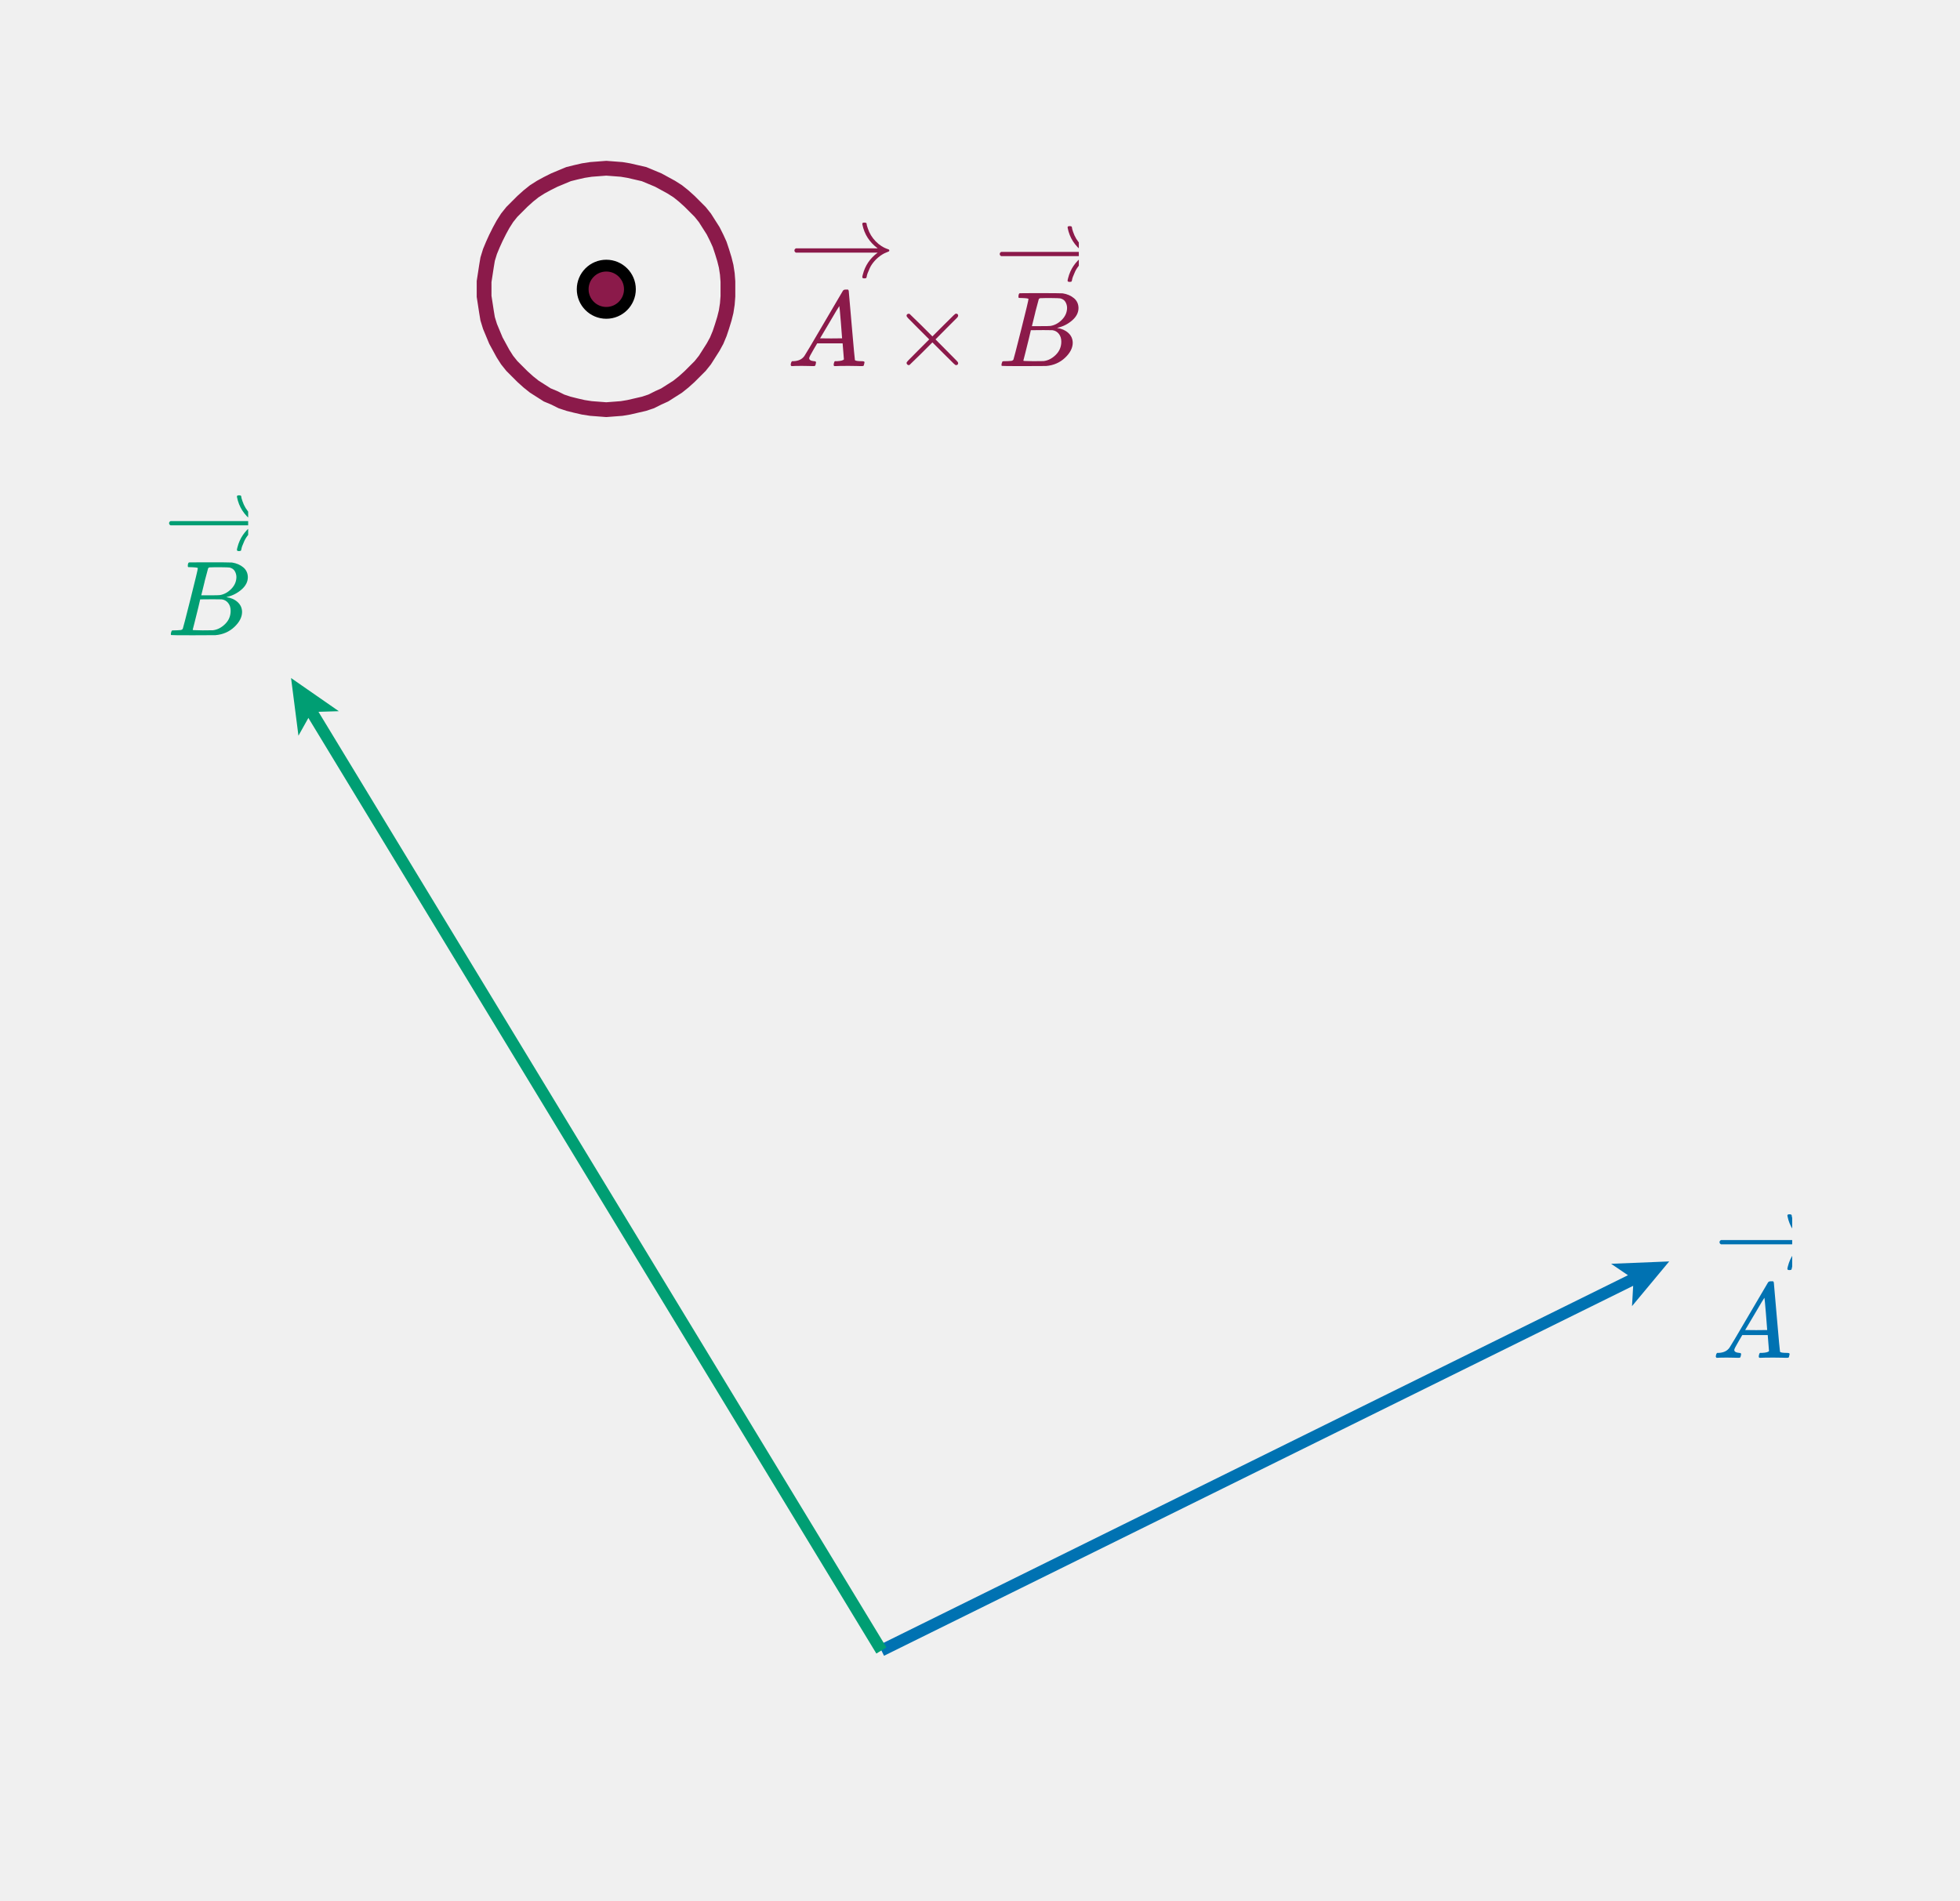
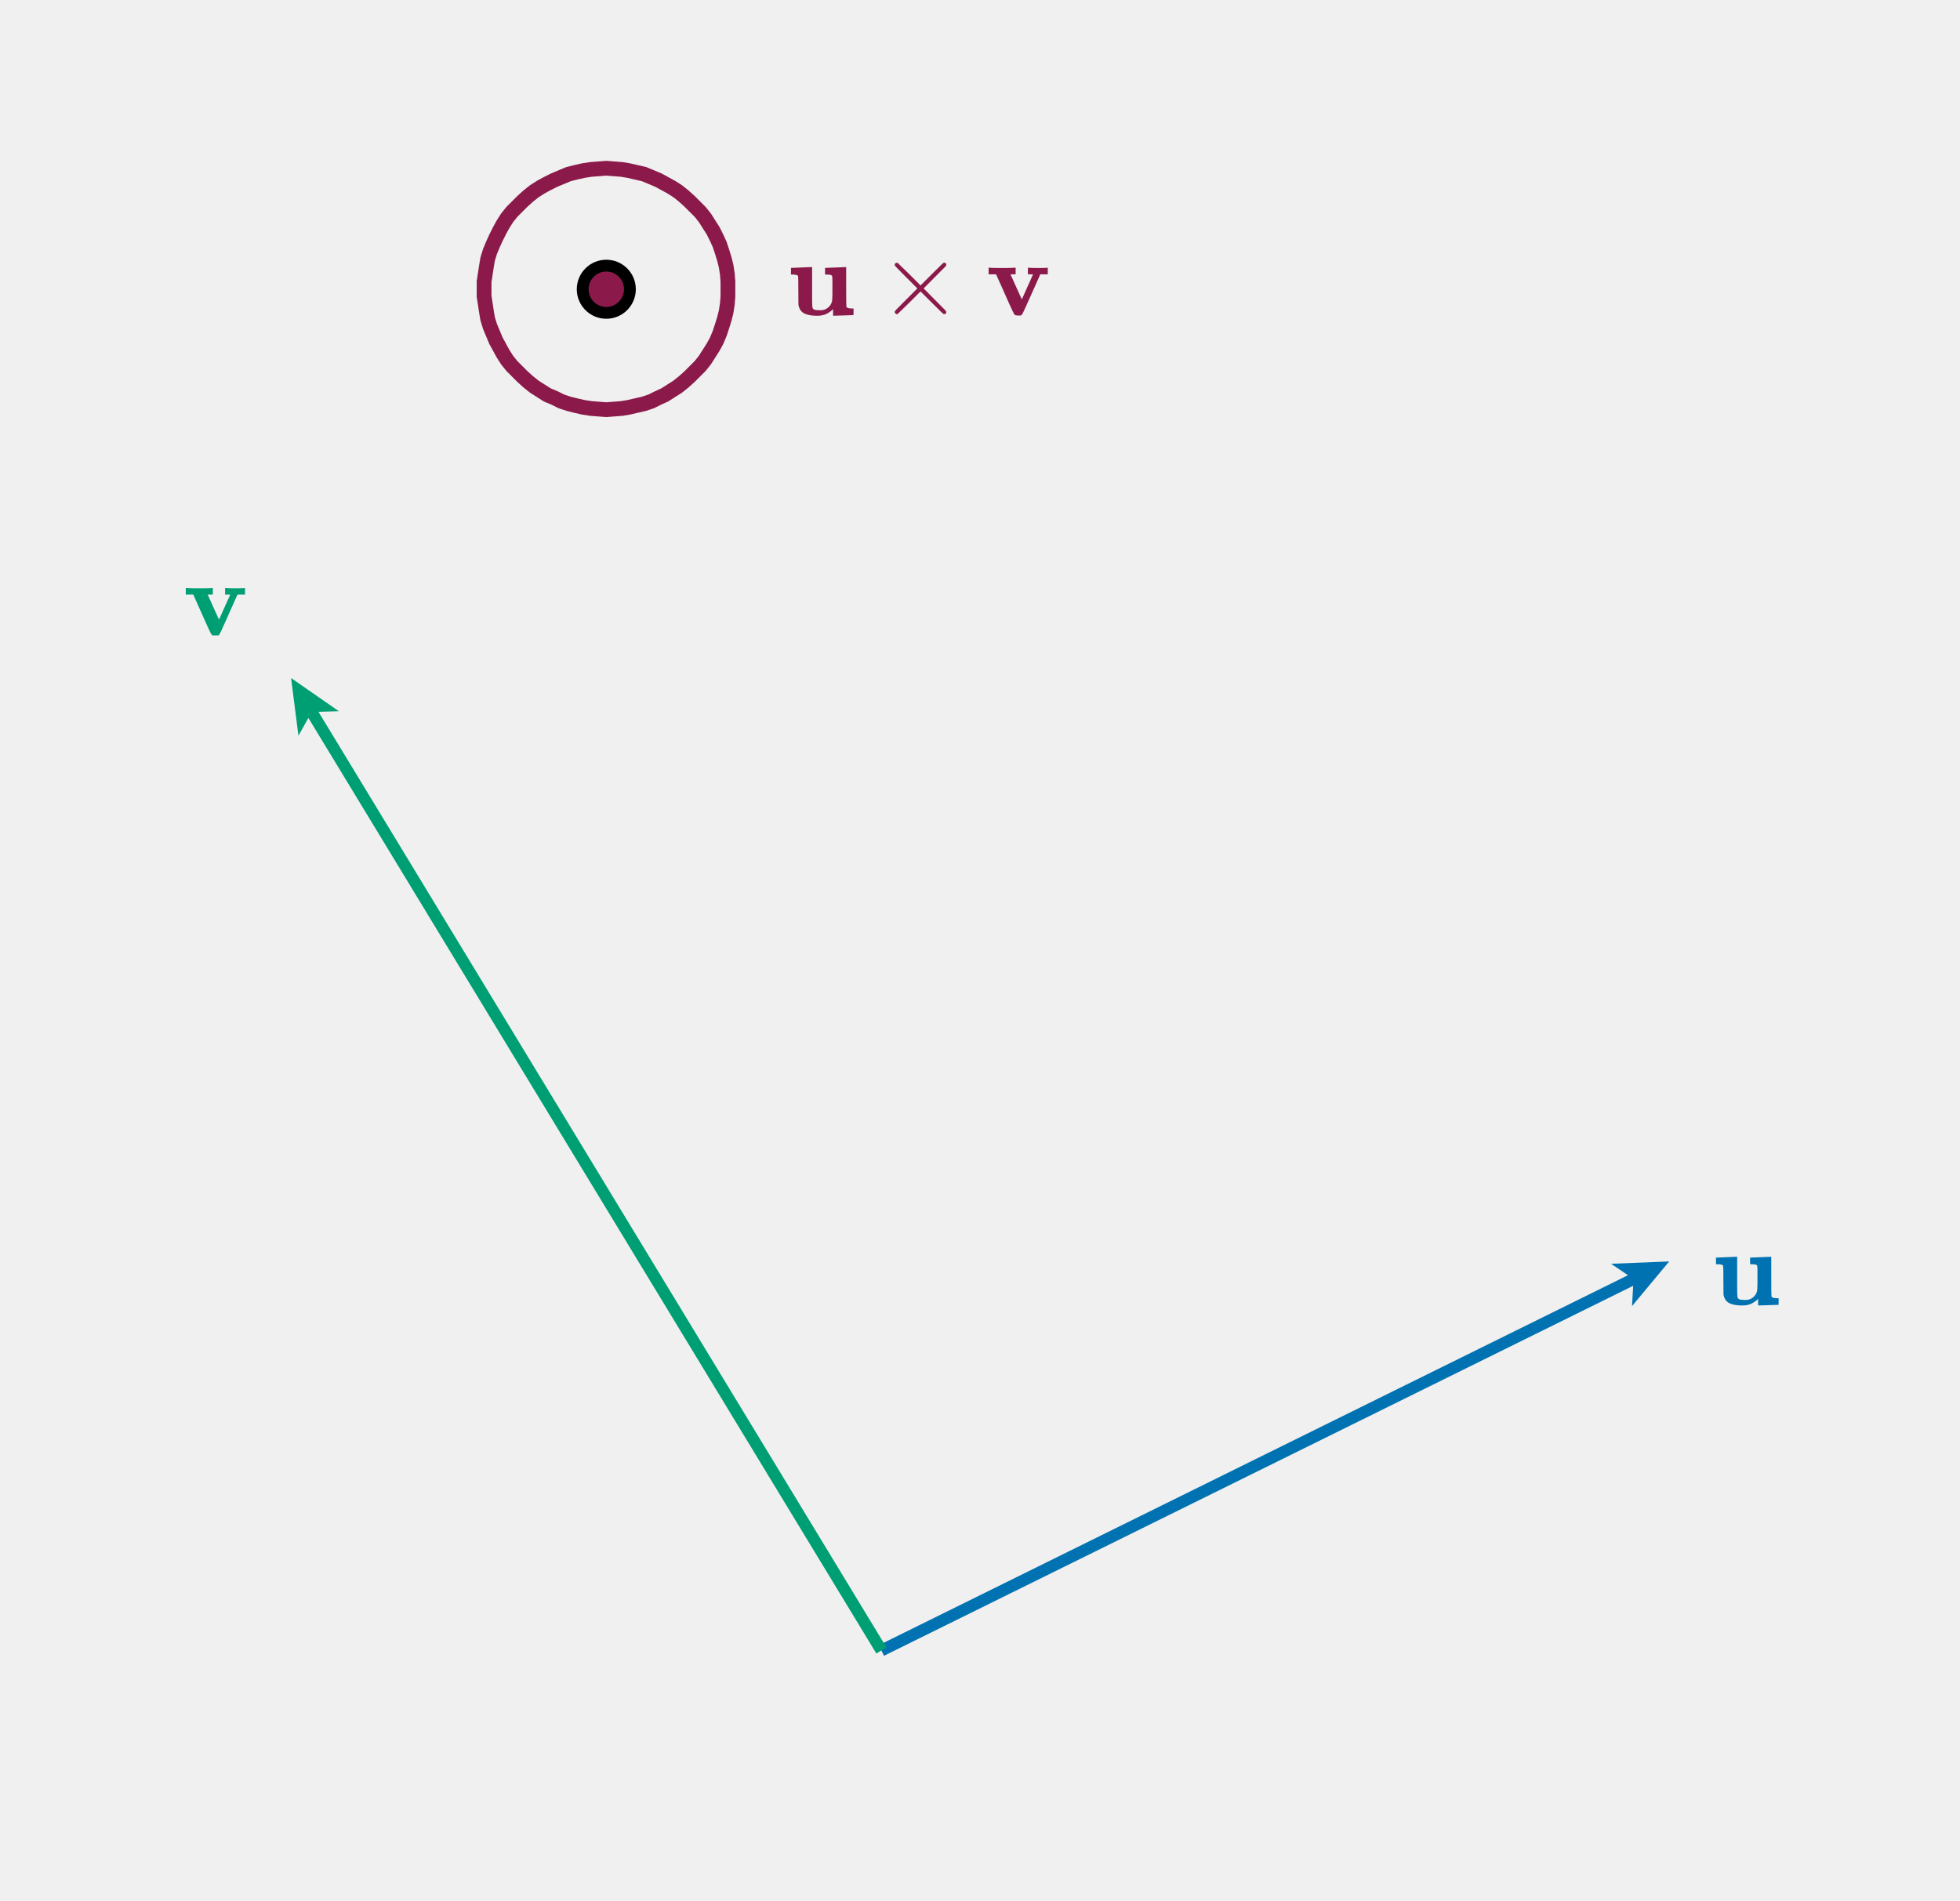
<svg xmlns="http://www.w3.org/2000/svg" xmlns:xlink="http://www.w3.org/1999/xlink" id="prefigure-m2b-1c-figure" width="332" height="322" viewBox="0 0 332 322">
  <defs>
    <clipPath id="prefigure-m2b-1c-__clipPath-0">
      <rect x="16.0" y="16.0" width="300.0" height="290.0" />
    </clipPath>
    <clipPath id="prefigure-m2b-1c-__clipPath-1">
      <rect x="16.0" y="16.0" width="300.0" height="290.0" />
    </clipPath>
    <marker id="prefigure-m2b-1c-arrow-head-end-2_None_24_60-h0072B2" markerWidth="9.0" markerHeight="8.0" markerUnits="userSpaceOnUse" orient="auto-start-reverse" refX="6.5" refY="4.0">
      <path d="M 9.0 4.0L 0.0 8.0L 1.7 5.0L 1.7 3.0L 0.0 0.0Z" fill="#0072B2" stroke="none" />
    </marker>
    <marker id="prefigure-m2b-1c-arrow-head-end-2_None_24_60-h0072B2-outline" markerWidth="13.0" markerHeight="12.0" markerUnits="userSpaceOnUse" orient="auto-start-reverse" refX="8.5" refY="6.0">
      <path d="M 11.8 7.8 L 2.8 11.8 A 2 2 0 0 1 0.0 10.0 L 0.0 2.0 A 2 2 0 0 1 2.8 0.2 L 11.8 4.2 A 2 2 0 0 1 11.8 7.8 Z" fill="white" stroke="none" />
    </marker>
    <marker id="prefigure-m2b-1c-arrow-head-end-2_None_24_60-h009E73" markerWidth="9.0" markerHeight="8.0" markerUnits="userSpaceOnUse" orient="auto-start-reverse" refX="6.5" refY="4.0">
      <path d="M 9.0 4.0L 0.0 8.0L 1.7 5.0L 1.7 3.0L 0.0 0.0Z" fill="#009E73" stroke="none" />
    </marker>
    <marker id="prefigure-m2b-1c-arrow-head-end-2_None_24_60-h009E73-outline" markerWidth="13.0" markerHeight="12.0" markerUnits="userSpaceOnUse" orient="auto-start-reverse" refX="8.5" refY="6.0">
      <path d="M 11.8 7.8 L 2.8 11.8 A 2 2 0 0 1 0.0 10.0 L 0.0 2.0 A 2 2 0 0 1 2.8 0.2 L 11.8 4.2 A 2 2 0 0 1 11.8 7.8 Z" fill="white" stroke="none" />
    </marker>
  </defs>
  <path id="prefigure-m2b-1c-pc-A" stroke="#0072B2" stroke-width="2" fill="none" marker-end="url(#prefigure-m2b-1c-arrow-head-end-2_None_24_60-h0072B2)" d="M 149.3 279.6 L 280.5 214.8" />
  <path id="prefigure-m2b-1c-pc-B" stroke="#009E73" stroke-width="2" fill="none" marker-end="url(#prefigure-m2b-1c-arrow-head-end-2_None_24_60-h009E73)" d="M 149.3 279.6 L 50.6 117.0" />
  <path id="prefigure-m2b-1c-pc-out" d="M 123.3 49.0 L 123.3 47.7 L 123.2 46.4 L 123.0 45.1 L 122.7 43.9 L 122.3 42.6 L 121.9 41.4 L 121.4 40.3 L 120.8 39.1 L 120.1 38.0 L 119.4 36.9 L 118.6 35.9 L 117.7 35.0 L 116.8 34.1 L 115.8 33.2 L 114.8 32.4 L 113.7 31.7 L 112.6 31.1 L 111.5 30.5 L 110.3 30.0 L 109.1 29.5 L 107.8 29.2 L 106.5 28.9 L 105.3 28.7 L 104.0 28.6 L 102.7 28.5 L 101.4 28.6 L 100.1 28.7 L 98.8 28.9 L 97.5 29.2 L 96.3 29.5 L 95.1 30.0 L 93.9 30.5 L 92.7 31.1 L 91.6 31.7 L 90.5 32.4 L 89.5 33.2 L 88.5 34.1 L 87.6 35.0 L 86.7 35.9 L 85.9 36.9 L 85.2 38.0 L 84.6 39.1 L 84.0 40.3 L 83.5 41.4 L 83.0 42.6 L 82.6 43.9 L 82.4 45.1 L 82.2 46.4 L 82.0 47.7 L 82.0 49.0 L 82.0 50.2 L 82.2 51.5 L 82.4 52.8 L 82.6 54.0 L 83.0 55.3 L 83.5 56.5 L 84.0 57.7 L 84.6 58.8 L 85.2 59.9 L 85.9 61.0 L 86.7 62.0 L 87.6 62.9 L 88.5 63.8 L 89.5 64.7 L 90.5 65.5 L 91.6 66.2 L 92.7 66.9 L 93.9 67.4 L 95.1 68.0 L 96.3 68.4 L 97.5 68.7 L 98.8 69.0 L 100.1 69.2 L 101.4 69.3 L 102.7 69.4 L 104.0 69.3 L 105.3 69.2 L 106.5 69.0 L 107.8 68.7 L 109.1 68.4 L 110.3 68.0 L 111.5 67.4 L 112.6 66.9 L 113.7 66.2 L 114.8 65.5 L 115.8 64.7 L 116.8 63.8 L 117.7 62.9 L 118.6 62.0 L 119.4 61.0 L 120.1 59.9 L 120.8 58.8 L 121.4 57.7 L 121.9 56.5 L 122.3 55.3 L 122.7 54.0 L 123.0 52.8 L 123.2 51.5 L 123.3 50.2 Z" stroke="#8B1A4A" stroke-width="2.5" fill="none" />
  <circle id="prefigure-m2b-1c-pc-dot" cx="102.7" cy="49.0" r="4" stroke="black" stroke-width="2" fill="#8B1A4A" />
-   <g id="prefigure-m2b-1c-pc-Al" transform="translate(290.0,217.0) translate(0.0,-13.1)">
+   <g id="prefigure-m2b-1c-pc-Al" transform="translate(290.0,217.0) translate(0.0,-4.1)">
    <g id="prefigure-m2b-1c-__g-0">
-       <svg style="vertical-align: 0.000px; color:#0072B2" width="13.576px" height="26.120px" role="img" focusable="false" viewBox="0 -1443 750 1443" x="0.0" y="0.0">
+       <svg style="vertical-align: -0.112px; color:#0072B2" width="11.568px" height="8.256px" role="img" focusable="false" viewBox="0 -450 639 456" x="0.0" y="0.0">
        <defs>
-           <path id="prefigure-m2b-1c-MJX-2-TEX-I-1D434" d="M208 74Q208 50 254 46Q272 46 272 35Q272 34 270 22Q267 8 264 4T251 0Q249 0 239 0T205 1T141 2Q70 2 50 0H42Q35 7 35 11Q37 38 48 46H62Q132 49 164 96Q170 102 345 401T523 704Q530 716 547 716H555H572Q578 707 578 706L606 383Q634 60 636 57Q641 46 701 46Q726 46 726 36Q726 34 723 22Q720 7 718 4T704 0Q701 0 690 0T651 1T578 2Q484 2 455 0H443Q437 6 437 9T439 27Q443 40 445 43L449 46H469Q523 49 533 63L521 213H283L249 155Q208 86 208 74ZM516 260Q516 271 504 416T490 562L463 519Q447 492 400 412L310 260L413 259Q516 259 516 260Z" />
-           <path id="prefigure-m2b-1c-MJX-2-TEX-N-2192" d="M56 237T56 250T70 270H835Q719 357 692 493Q692 494 692 496T691 499Q691 511 708 511H711Q720 511 723 510T729 506T732 497T735 481T743 456Q765 389 816 336T935 261Q944 258 944 250Q944 244 939 241T915 231T877 212Q836 186 806 152T761 85T740 35T732 4Q730 -6 727 -8T711 -11Q691 -11 691 0Q691 7 696 25Q728 151 835 230H70Q56 237 56 250Z" />
+           <path id="prefigure-m2b-1c-MJX-2-TEX-B-1D42E" d="M40 442L134 446Q228 450 229 450H235V273V165Q235 90 238 74T254 52Q268 46 304 46H319Q352 46 380 67T419 121L420 123Q424 135 425 199Q425 201 425 207Q425 233 425 249V316Q425 354 423 363T410 376Q396 380 369 380H356V442L554 450V267Q554 84 556 79Q561 62 610 62H623V31Q623 0 622 0Q603 0 527 -3T432 -6Q431 -6 431 25V56L420 45Q373 6 332 -1Q313 -6 281 -6Q208 -6 165 14T109 87L107 98L106 230Q106 358 104 366Q96 380 50 380H37V442H40Z" />
        </defs>
        <g stroke="currentColor" fill="currentColor" stroke-width="0" transform="scale(1,-1)">
          <g data-mml-node="math">
-             <g data-mml-node="mover" data-semantic-type="overscore" data-semantic-role="latinletter" data-semantic-id="2" data-semantic-children="0,1" data-semantic-speech="ModifyingAbove upper A With right arrow">
-               <g data-mml-node="mi" data-semantic-type="identifier" data-semantic-role="latinletter" data-semantic-font="italic" data-semantic-annotation="clearspeak:simple" data-semantic-id="0" data-semantic-parent="2" data-semantic-speech="upper A" data-semantic-prefix="Base">
-                 <use data-c="1D434" xlink:href="#prefigure-m2b-1c-MJX-2-TEX-I-1D434" />
-               </g>
-               <g data-mml-node="mo" data-semantic-type="relation" data-semantic-role="overaccent" data-semantic-annotation="accent:arrow" data-semantic-id="1" data-semantic-parent="2" data-semantic-speech="right arrow" data-semantic-prefix="Overscript" transform="translate(514,832) translate(-500 0)">
-                 <use data-c="2192" xlink:href="#prefigure-m2b-1c-MJX-2-TEX-N-2192" />
+             <g data-mml-node="TeXAtom" data-mjx-texclass="ORD">
+               <g data-mml-node="mi" data-semantic-type="identifier" data-semantic-role="latinletter" data-semantic-font="bold" data-semantic-annotation="clearspeak:simple" data-semantic-id="0" data-semantic-attributes="texclass:ORD" data-semantic-speech="bold u">
+                 <use data-c="1D42E" xlink:href="#prefigure-m2b-1c-MJX-2-TEX-B-1D42E" />
              </g>
            </g>
          </g>
        </g>
      </svg>
    </g>
  </g>
-   <g id="prefigure-m2b-1c-pc-Bl" transform="translate(42.0,107.6) translate(-13.7,-25.5)">
+   <g id="prefigure-m2b-1c-pc-Bl" transform="translate(42.0,107.6) translate(-11.0,-8.0)">
    <g id="prefigure-m2b-1c-__g-1">
-       <svg style="vertical-align: 0.000px; color:#009E73" width="13.736px" height="25.520px" role="img" focusable="false" viewBox="0 -1410 759 1410" x="0.0" y="0.0">
+       <svg style="vertical-align: 0.000px; color:#009E73" width="10.984px" height="8.040px" role="img" focusable="false" viewBox="0 -444 607 444" x="0.0" y="0.0">
        <defs>
-           <path id="prefigure-m2b-1c-MJX-3-TEX-I-1D435" d="M231 637Q204 637 199 638T194 649Q194 676 205 682Q206 683 335 683Q594 683 608 681Q671 671 713 636T756 544Q756 480 698 429T565 360L555 357Q619 348 660 311T702 219Q702 146 630 78T453 1Q446 0 242 0Q42 0 39 2Q35 5 35 10Q35 17 37 24Q42 43 47 45Q51 46 62 46H68Q95 46 128 49Q142 52 147 61Q150 65 219 339T288 628Q288 635 231 637ZM649 544Q649 574 634 600T585 634Q578 636 493 637Q473 637 451 637T416 636H403Q388 635 384 626Q382 622 352 506Q352 503 351 500L320 374H401Q482 374 494 376Q554 386 601 434T649 544ZM595 229Q595 273 572 302T512 336Q506 337 429 337Q311 337 310 336Q310 334 293 263T258 122L240 52Q240 48 252 48T333 46Q422 46 429 47Q491 54 543 105T595 229Z" />
-           <path id="prefigure-m2b-1c-MJX-3-TEX-N-2192" d="M56 237T56 250T70 270H835Q719 357 692 493Q692 494 692 496T691 499Q691 511 708 511H711Q720 511 723 510T729 506T732 497T735 481T743 456Q765 389 816 336T935 261Q944 258 944 250Q944 244 939 241T915 231T877 212Q836 186 806 152T761 85T740 35T732 4Q730 -6 727 -8T711 -11Q691 -11 691 0Q691 7 696 25Q728 151 835 230H70Q56 237 56 250Z" />
+           <path id="prefigure-m2b-1c-MJX-3-TEX-B-1D42F" d="M401 444Q413 441 495 441Q568 441 574 444H580V382H510L409 156Q348 18 339 6Q331 -4 320 -4Q318 -4 313 -4T303 -3H288Q273 -3 264 12T221 102Q206 135 197 156L96 382H26V444H34Q49 441 145 441Q252 441 270 444H279V382H231L284 264Q335 149 338 149Q338 150 389 264T442 381Q442 382 418 382H394V444H401Z" />
        </defs>
        <g stroke="currentColor" fill="currentColor" stroke-width="0" transform="scale(1,-1)">
          <g data-mml-node="math">
-             <g data-mml-node="mover" data-semantic-type="overscore" data-semantic-role="latinletter" data-semantic-id="2" data-semantic-children="0,1" data-semantic-speech="ModifyingAbove upper B With right arrow">
-               <g data-mml-node="mi" data-semantic-type="identifier" data-semantic-role="latinletter" data-semantic-font="italic" data-semantic-annotation="clearspeak:simple" data-semantic-id="0" data-semantic-parent="2" data-semantic-speech="upper B" data-semantic-prefix="Base">
-                 <use data-c="1D435" xlink:href="#prefigure-m2b-1c-MJX-3-TEX-I-1D435" />
-               </g>
-               <g data-mml-node="mo" data-semantic-type="relation" data-semantic-role="overaccent" data-semantic-annotation="accent:arrow" data-semantic-id="1" data-semantic-parent="2" data-semantic-speech="right arrow" data-semantic-prefix="Overscript" transform="translate(462.8,799) translate(-500 0)">
-                 <use data-c="2192" xlink:href="#prefigure-m2b-1c-MJX-3-TEX-N-2192" />
+             <g data-mml-node="TeXAtom" data-mjx-texclass="ORD">
+               <g data-mml-node="mi" data-semantic-type="identifier" data-semantic-role="latinletter" data-semantic-font="bold" data-semantic-annotation="clearspeak:simple" data-semantic-id="0" data-semantic-attributes="texclass:ORD" data-semantic-speech="bold v">
+                 <use data-c="1D42F" xlink:href="#prefigure-m2b-1c-MJX-3-TEX-B-1D42F" />
              </g>
            </g>
          </g>
        </g>
      </svg>
    </g>
  </g>
-   <g id="prefigure-m2b-1c-pc-Xl" transform="translate(133.3,49.0) translate(0.0,-13.1)">
+   <g id="prefigure-m2b-1c-pc-Xl" transform="translate(133.3,49.0) translate(0.0,-4.5)">
    <g id="prefigure-m2b-1c-__g-2">
-       <svg style="vertical-align: 0.000px; color:#8B1A4A" width="49.440px" height="26.120px" role="img" focusable="false" viewBox="0 -1443 2731.4 1443" x="0.0" y="0.0">
+       <svg style="vertical-align: -0.112px; color:#8B1A4A" width="44.680px" height="8.992px" role="img" focusable="false" viewBox="0 -491 2468.4 497" x="0.0" y="0.0">
        <defs>
-           <path id="prefigure-m2b-1c-MJX-4-TEX-I-1D434" d="M208 74Q208 50 254 46Q272 46 272 35Q272 34 270 22Q267 8 264 4T251 0Q249 0 239 0T205 1T141 2Q70 2 50 0H42Q35 7 35 11Q37 38 48 46H62Q132 49 164 96Q170 102 345 401T523 704Q530 716 547 716H555H572Q578 707 578 706L606 383Q634 60 636 57Q641 46 701 46Q726 46 726 36Q726 34 723 22Q720 7 718 4T704 0Q701 0 690 0T651 1T578 2Q484 2 455 0H443Q437 6 437 9T439 27Q443 40 445 43L449 46H469Q523 49 533 63L521 213H283L249 155Q208 86 208 74ZM516 260Q516 271 504 416T490 562L463 519Q447 492 400 412L310 260L413 259Q516 259 516 260Z" />
-           <path id="prefigure-m2b-1c-MJX-4-TEX-N-2192" d="M56 237T56 250T70 270H835Q719 357 692 493Q692 494 692 496T691 499Q691 511 708 511H711Q720 511 723 510T729 506T732 497T735 481T743 456Q765 389 816 336T935 261Q944 258 944 250Q944 244 939 241T915 231T877 212Q836 186 806 152T761 85T740 35T732 4Q730 -6 727 -8T711 -11Q691 -11 691 0Q691 7 696 25Q728 151 835 230H70Q56 237 56 250Z" />
+           <path id="prefigure-m2b-1c-MJX-4-TEX-B-1D42E" d="M40 442L134 446Q228 450 229 450H235V273V165Q235 90 238 74T254 52Q268 46 304 46H319Q352 46 380 67T419 121L420 123Q424 135 425 199Q425 201 425 207Q425 233 425 249V316Q425 354 423 363T410 376Q396 380 369 380H356V442L554 450V267Q554 84 556 79Q561 62 610 62H623V31Q623 0 622 0Q603 0 527 -3T432 -6Q431 -6 431 25V56L420 45Q373 6 332 -1Q313 -6 281 -6Q208 -6 165 14T109 87L107 98L106 230Q106 358 104 366Q96 380 50 380H37V442H40Z" />
          <path id="prefigure-m2b-1c-MJX-4-TEX-N-D7" d="M630 29Q630 9 609 9Q604 9 587 25T493 118L389 222L284 117Q178 13 175 11Q171 9 168 9Q160 9 154 15T147 29Q147 36 161 51T255 146L359 250L255 354Q174 435 161 449T147 471Q147 480 153 485T168 490Q173 490 175 489Q178 487 284 383L389 278L493 382Q570 459 587 475T609 491Q630 491 630 471Q630 464 620 453T522 355L418 250L522 145Q606 61 618 48T630 29Z" />
-           <path id="prefigure-m2b-1c-MJX-4-TEX-I-1D435" d="M231 637Q204 637 199 638T194 649Q194 676 205 682Q206 683 335 683Q594 683 608 681Q671 671 713 636T756 544Q756 480 698 429T565 360L555 357Q619 348 660 311T702 219Q702 146 630 78T453 1Q446 0 242 0Q42 0 39 2Q35 5 35 10Q35 17 37 24Q42 43 47 45Q51 46 62 46H68Q95 46 128 49Q142 52 147 61Q150 65 219 339T288 628Q288 635 231 637ZM649 544Q649 574 634 600T585 634Q578 636 493 637Q473 637 451 637T416 636H403Q388 635 384 626Q382 622 352 506Q352 503 351 500L320 374H401Q482 374 494 376Q554 386 601 434T649 544ZM595 229Q595 273 572 302T512 336Q506 337 429 337Q311 337 310 336Q310 334 293 263T258 122L240 52Q240 48 252 48T333 46Q422 46 429 47Q491 54 543 105T595 229Z" />
+           <path id="prefigure-m2b-1c-MJX-4-TEX-B-1D42F" d="M401 444Q413 441 495 441Q568 441 574 444H580V382H510L409 156Q348 18 339 6Q331 -4 320 -4Q318 -4 313 -4T303 -3H288Q273 -3 264 12T221 102Q206 135 197 156L96 382H26V444H34Q49 441 145 441Q252 441 270 444H279V382H231L284 264Q335 149 338 149Q338 150 389 264T442 381Q442 382 418 382H394V444H401Z" />
        </defs>
        <g stroke="currentColor" fill="currentColor" stroke-width="0" transform="scale(1,-1)">
-           <g data-mml-node="math" data-semantic-type="infixop" data-semantic-role="unknown" data-semantic-id="7" data-semantic-children="2,6" data-semantic-content="3" data-semantic-speech="ModifyingAbove upper A With right arrow times ModifyingAbove upper B With right arrow">
-             <g data-mml-node="mover" data-semantic-type="overscore" data-semantic-role="latinletter" data-semantic-id="2" data-semantic-children="0,1" data-semantic-parent="7" data-semantic-speech="ModifyingAbove upper A With right arrow">
-               <g data-mml-node="mi" data-semantic-type="identifier" data-semantic-role="latinletter" data-semantic-font="italic" data-semantic-annotation="clearspeak:simple" data-semantic-id="0" data-semantic-parent="2" data-semantic-speech="upper A" data-semantic-prefix="Base">
-                 <use data-c="1D434" xlink:href="#prefigure-m2b-1c-MJX-4-TEX-I-1D434" />
-               </g>
-               <g data-mml-node="mo" data-semantic-type="relation" data-semantic-role="overaccent" data-semantic-annotation="accent:arrow" data-semantic-id="1" data-semantic-parent="2" data-semantic-speech="right arrow" data-semantic-prefix="Overscript" transform="translate(514,832) translate(-500 0)">
-                 <use data-c="2192" xlink:href="#prefigure-m2b-1c-MJX-4-TEX-N-2192" />
+           <g data-mml-node="math" data-semantic-type="infixop" data-semantic-role="unknown" data-semantic-id="3" data-semantic-children="0,2" data-semantic-content="1" data-semantic-speech="bold u times bold v">
+             <g data-mml-node="TeXAtom" data-mjx-texclass="ORD">
+               <g data-mml-node="mi" data-semantic-type="identifier" data-semantic-role="latinletter" data-semantic-font="bold" data-semantic-annotation="clearspeak:simple" data-semantic-id="0" data-semantic-parent="3" data-semantic-attributes="texclass:ORD" data-semantic-speech="bold u">
+                 <use data-c="1D42E" xlink:href="#prefigure-m2b-1c-MJX-4-TEX-B-1D42E" />
              </g>
            </g>
-             <g data-mml-node="mo" data-semantic-type="operator" data-semantic-role="unknown" data-semantic-id="3" data-semantic-parent="7" data-semantic-operator="infixop,×" data-semantic-speech="times" transform="translate(972.2,0)">
+             <g data-mml-node="mo" data-semantic-type="operator" data-semantic-role="unknown" data-semantic-id="1" data-semantic-parent="3" data-semantic-operator="infixop,×" data-semantic-speech="times" transform="translate(861.2,0)">
              <use data-c="D7" xlink:href="#prefigure-m2b-1c-MJX-4-TEX-N-D7" />
            </g>
-             <g data-mml-node="mover" data-semantic-type="overscore" data-semantic-role="latinletter" data-semantic-id="6" data-semantic-children="4,5" data-semantic-parent="7" data-semantic-speech="ModifyingAbove upper B With right arrow" transform="translate(1972.4,0)">
-               <g data-mml-node="mi" data-semantic-type="identifier" data-semantic-role="latinletter" data-semantic-font="italic" data-semantic-annotation="clearspeak:simple" data-semantic-id="4" data-semantic-parent="6" data-semantic-speech="upper B" data-semantic-prefix="Base">
-                 <use data-c="1D435" xlink:href="#prefigure-m2b-1c-MJX-4-TEX-I-1D435" />
-               </g>
-               <g data-mml-node="mo" data-semantic-type="relation" data-semantic-role="overaccent" data-semantic-annotation="accent:arrow" data-semantic-id="5" data-semantic-parent="6" data-semantic-speech="right arrow" data-semantic-prefix="Overscript" transform="translate(462.8,799) translate(-500 0)">
-                 <use data-c="2192" xlink:href="#prefigure-m2b-1c-MJX-4-TEX-N-2192" />
+             <g data-mml-node="TeXAtom" data-mjx-texclass="ORD" transform="translate(1861.4,0)">
+               <g data-mml-node="mi" data-semantic-type="identifier" data-semantic-role="latinletter" data-semantic-font="bold" data-semantic-annotation="clearspeak:simple" data-semantic-id="2" data-semantic-parent="3" data-semantic-attributes="texclass:ORD" data-semantic-speech="bold v">
+                 <use data-c="1D42F" xlink:href="#prefigure-m2b-1c-MJX-4-TEX-B-1D42F" />
              </g>
            </g>
          </g>
        </g>
      </svg>
    </g>
  </g>
</svg>
